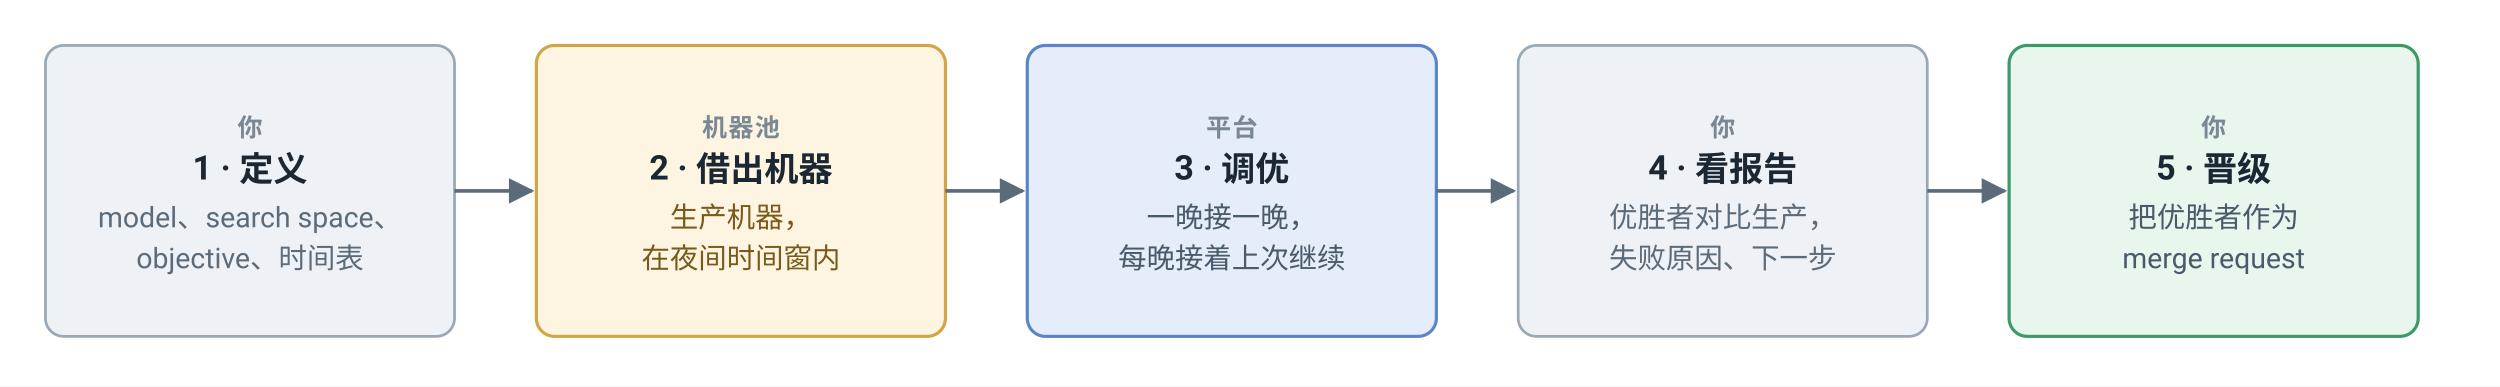
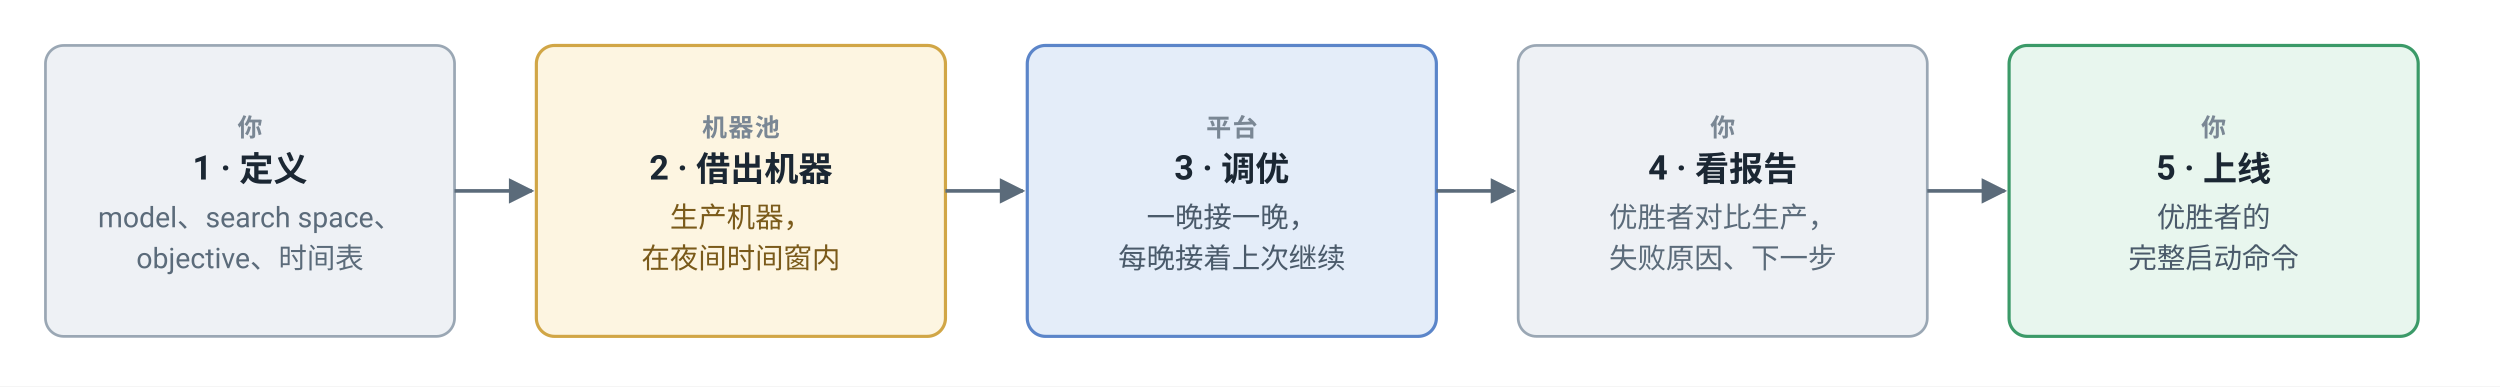
<svg xmlns="http://www.w3.org/2000/svg" viewBox="0 0 1100 170" font-family="-apple-system, Segoe UI, Roboto, Helvetica, Arial, sans-serif">
  <defs>
    <marker id="a-grey" viewBox="0 0 10 10" refX="9" refY="5" markerWidth="7" markerHeight="7" orient="auto-start-reverse">
      <path d="M0 0 L10 5 L0 10 z" fill="#5b6b7a" />
    </marker>
    <marker id="a-green" viewBox="0 0 10 10" refX="9" refY="5" markerWidth="7" markerHeight="7" orient="auto-start-reverse">
      <path d="M0 0 L10 5 L0 10 z" fill="#2f6f4f" />
    </marker>
    <marker id="a-orange" viewBox="0 0 10 10" refX="9" refY="5" markerWidth="7" markerHeight="7" orient="auto-start-reverse">
      <path d="M0 0 L10 5 L0 10 z" fill="#c07a2c" />
    </marker>
    <marker id="a-purple" viewBox="0 0 10 10" refX="9" refY="5" markerWidth="7" markerHeight="7" orient="auto-start-reverse">
      <path d="M0 0 L10 5 L0 10 z" fill="#8b72be" />
    </marker>
    <marker id="a-red" viewBox="0 0 10 10" refX="9" refY="5" markerWidth="7" markerHeight="7" orient="auto-start-reverse">
      <path d="M0 0 L10 5 L0 10 z" fill="#c96161" />
    </marker>
    <marker id="a-blue" viewBox="0 0 10 10" refX="9" refY="5" markerWidth="7" markerHeight="7" orient="auto-start-reverse">
      <path d="M0 0 L10 5 L0 10 z" fill="#5b85c9" />
    </marker>
  </defs>
  <rect width="1100" height="170" fill="#ffffff" />
  <rect x="20" y="20" width="180" height="128" rx="8" fill="#eef1f5" stroke="#9aa7b4" stroke-width="1.2" />
  <text x="110.0" y="60.0" font-size="11" fill="#7a8794" font-weight="700" letter-spacing="0.6" text-anchor="middle">你</text>
  <text x="110.0" y="79.0" font-size="15" fill="#1b2733" font-weight="700" text-anchor="middle">1 · 定义</text>
  <text x="110.0" y="100.0" font-size="12.5" fill="#5b6b7a" text-anchor="middle">model、search space、</text>
  <text x="110.0" y="118.0" font-size="12.5" fill="#5b6b7a" text-anchor="middle">objective、时间表</text>
  <path d="M200 84 L234 84" fill="none" stroke="#5b6b7a" stroke-width="1.6" marker-end="url(#a-grey)" />
  <rect x="236" y="20" width="180" height="128" rx="8" fill="#fdf5e1" stroke="#d1a646" stroke-width="1.4" />
  <text x="326.0" y="60.0" font-size="11" fill="#7a8794" font-weight="700" letter-spacing="0.6" text-anchor="middle">机器池</text>
  <text x="326.0" y="79.0" font-size="15" fill="#1b2733" font-weight="700" text-anchor="middle">2 · 借出机器</text>
  <text x="326.0" y="100.0" font-size="12.5" fill="#7a5a1a" text-anchor="middle">生产机器，</text>
  <text x="326.0" y="118.0" font-size="12.5" fill="#7a5a1a" text-anchor="middle">在夜间时间窗内</text>
  <path d="M416 84 L450 84" fill="none" stroke="#5b6b7a" stroke-width="1.6" marker-end="url(#a-grey)" />
  <rect x="452" y="20" width="180" height="128" rx="8" fill="#e4edf9" stroke="#5b85c9" stroke-width="1.4" />
  <text x="542.0" y="60.0" font-size="11" fill="#7a8794" font-weight="700" letter-spacing="0.6" text-anchor="middle">平台</text>
  <text x="542.0" y="79.0" font-size="15" fill="#1b2733" font-weight="700" text-anchor="middle">3 · 调优</text>
  <text x="542.0" y="100.0" font-size="12.5" fill="#4a5a6a" text-anchor="middle">一晚接一晚，</text>
  <text x="542.0" y="118.0" font-size="12.5" fill="#4a5a6a" text-anchor="middle">每晚接着上次继续</text>
  <path d="M632 84 L666 84" fill="none" stroke="#5b6b7a" stroke-width="1.6" marker-end="url(#a-grey)" />
  <rect x="668" y="20" width="180" height="128" rx="8" fill="#eef1f5" stroke="#9aa7b4" stroke-width="1.2" />
  <text x="758.0" y="60.0" font-size="11" fill="#7a8794" font-weight="700" letter-spacing="0.6" text-anchor="middle">你</text>
  <text x="758.0" y="79.0" font-size="15" fill="#1b2733" font-weight="700" text-anchor="middle">4 · 看报告</text>
  <text x="758.0" y="100.0" font-size="12.5" fill="#5b6b7a" text-anchor="middle">优胜者对比生产，</text>
  <text x="758.0" y="118.0" font-size="12.5" fill="#5b6b7a" text-anchor="middle">失败原因、下一步</text>
  <path d="M848 84 L882 84" fill="none" stroke="#5b6b7a" stroke-width="1.6" marker-end="url(#a-grey)" />
  <rect x="884" y="20" width="180" height="128" rx="8" fill="#e8f6ee" stroke="#3b9a68" stroke-width="1.4" />
  <text x="974.0" y="60.0" font-size="11" fill="#7a8794" font-weight="700" letter-spacing="0.6" text-anchor="middle">你</text>
-   <text x="974.0" y="79.0" font-size="15" fill="#1b2733" font-weight="700" text-anchor="middle">5 · 晋级</text>
-   <text x="974.0" y="100.0" font-size="12.5" fill="#4a5a6a" text-anchor="middle">把优胜者作为</text>
-   <text x="974.0" y="118.0" font-size="12.5" fill="#4a5a6a" text-anchor="middle">merge request</text>
+   <text x="974.0" y="79.0" font-size="15" fill="#1b2733" font-weight="700" text-anchor="middle">5 · 上线</text>
+   <text x="974.0" y="100.0" font-size="12.5" fill="#4a5a6a" text-anchor="middle">优胜者的</text>
+   <text x="974.0" y="118.0" font-size="12.5" fill="#4a5a6a" text-anchor="middle">完整启动命令</text>
</svg>
